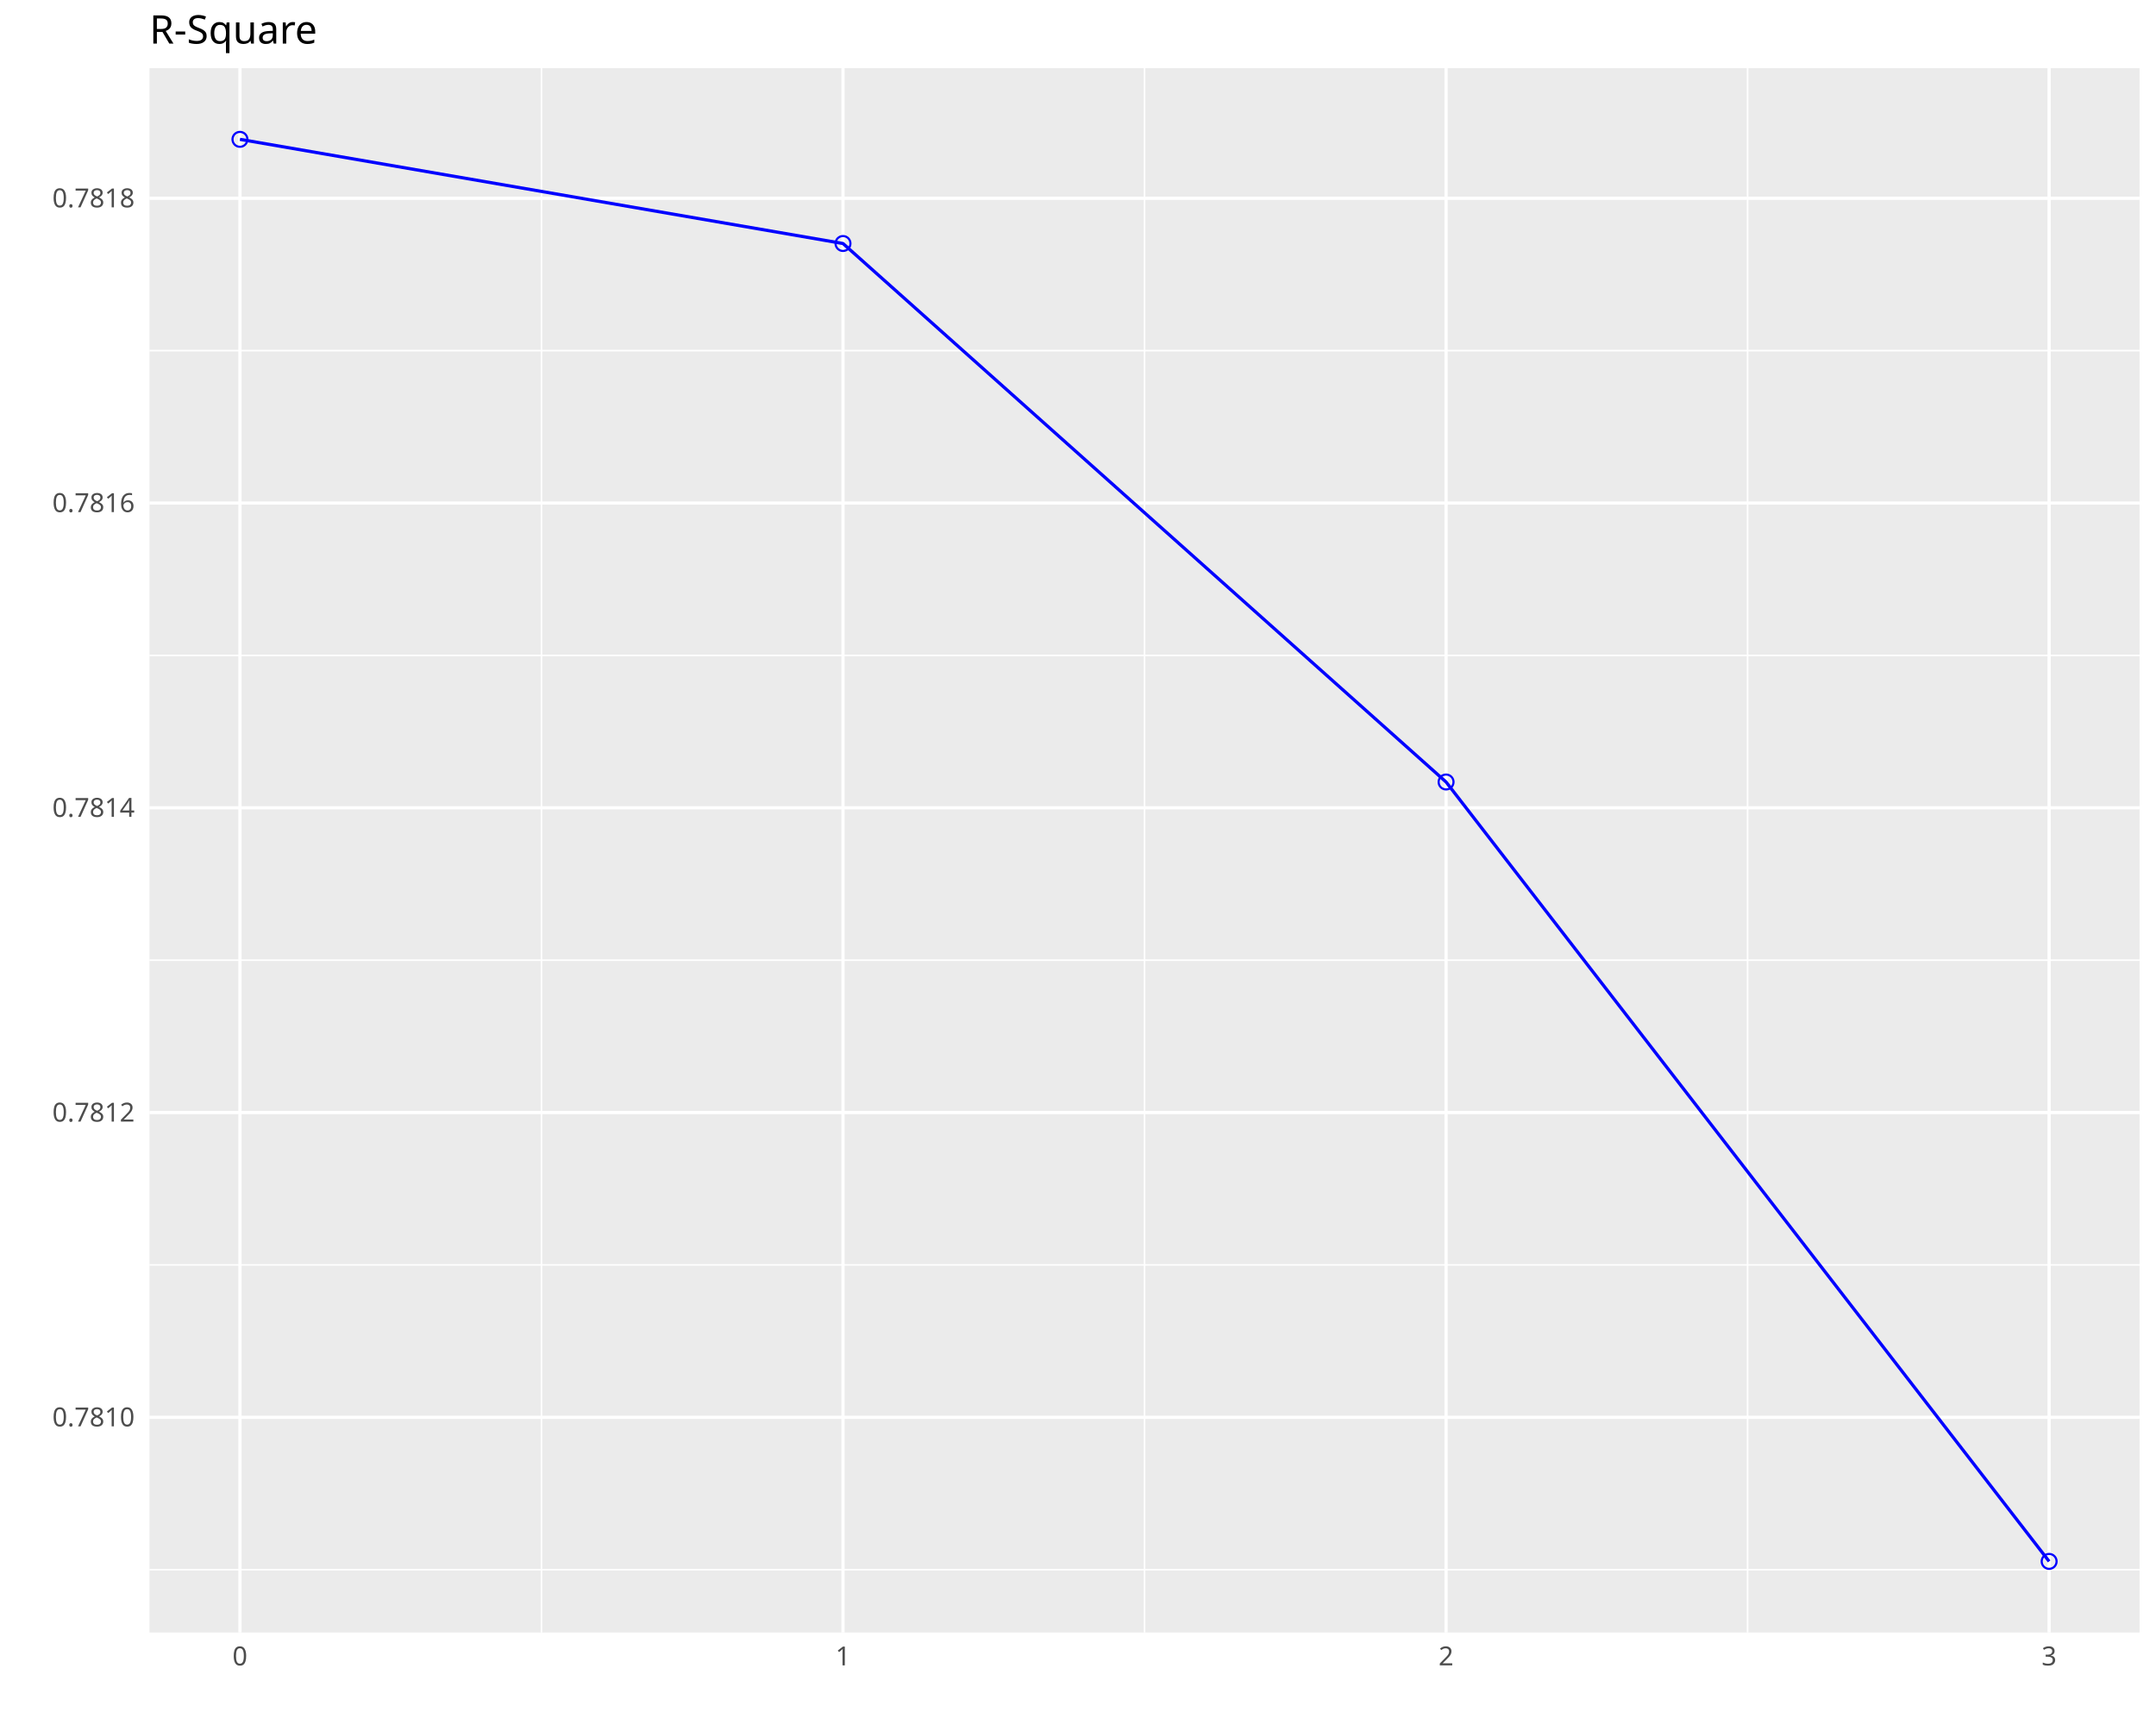
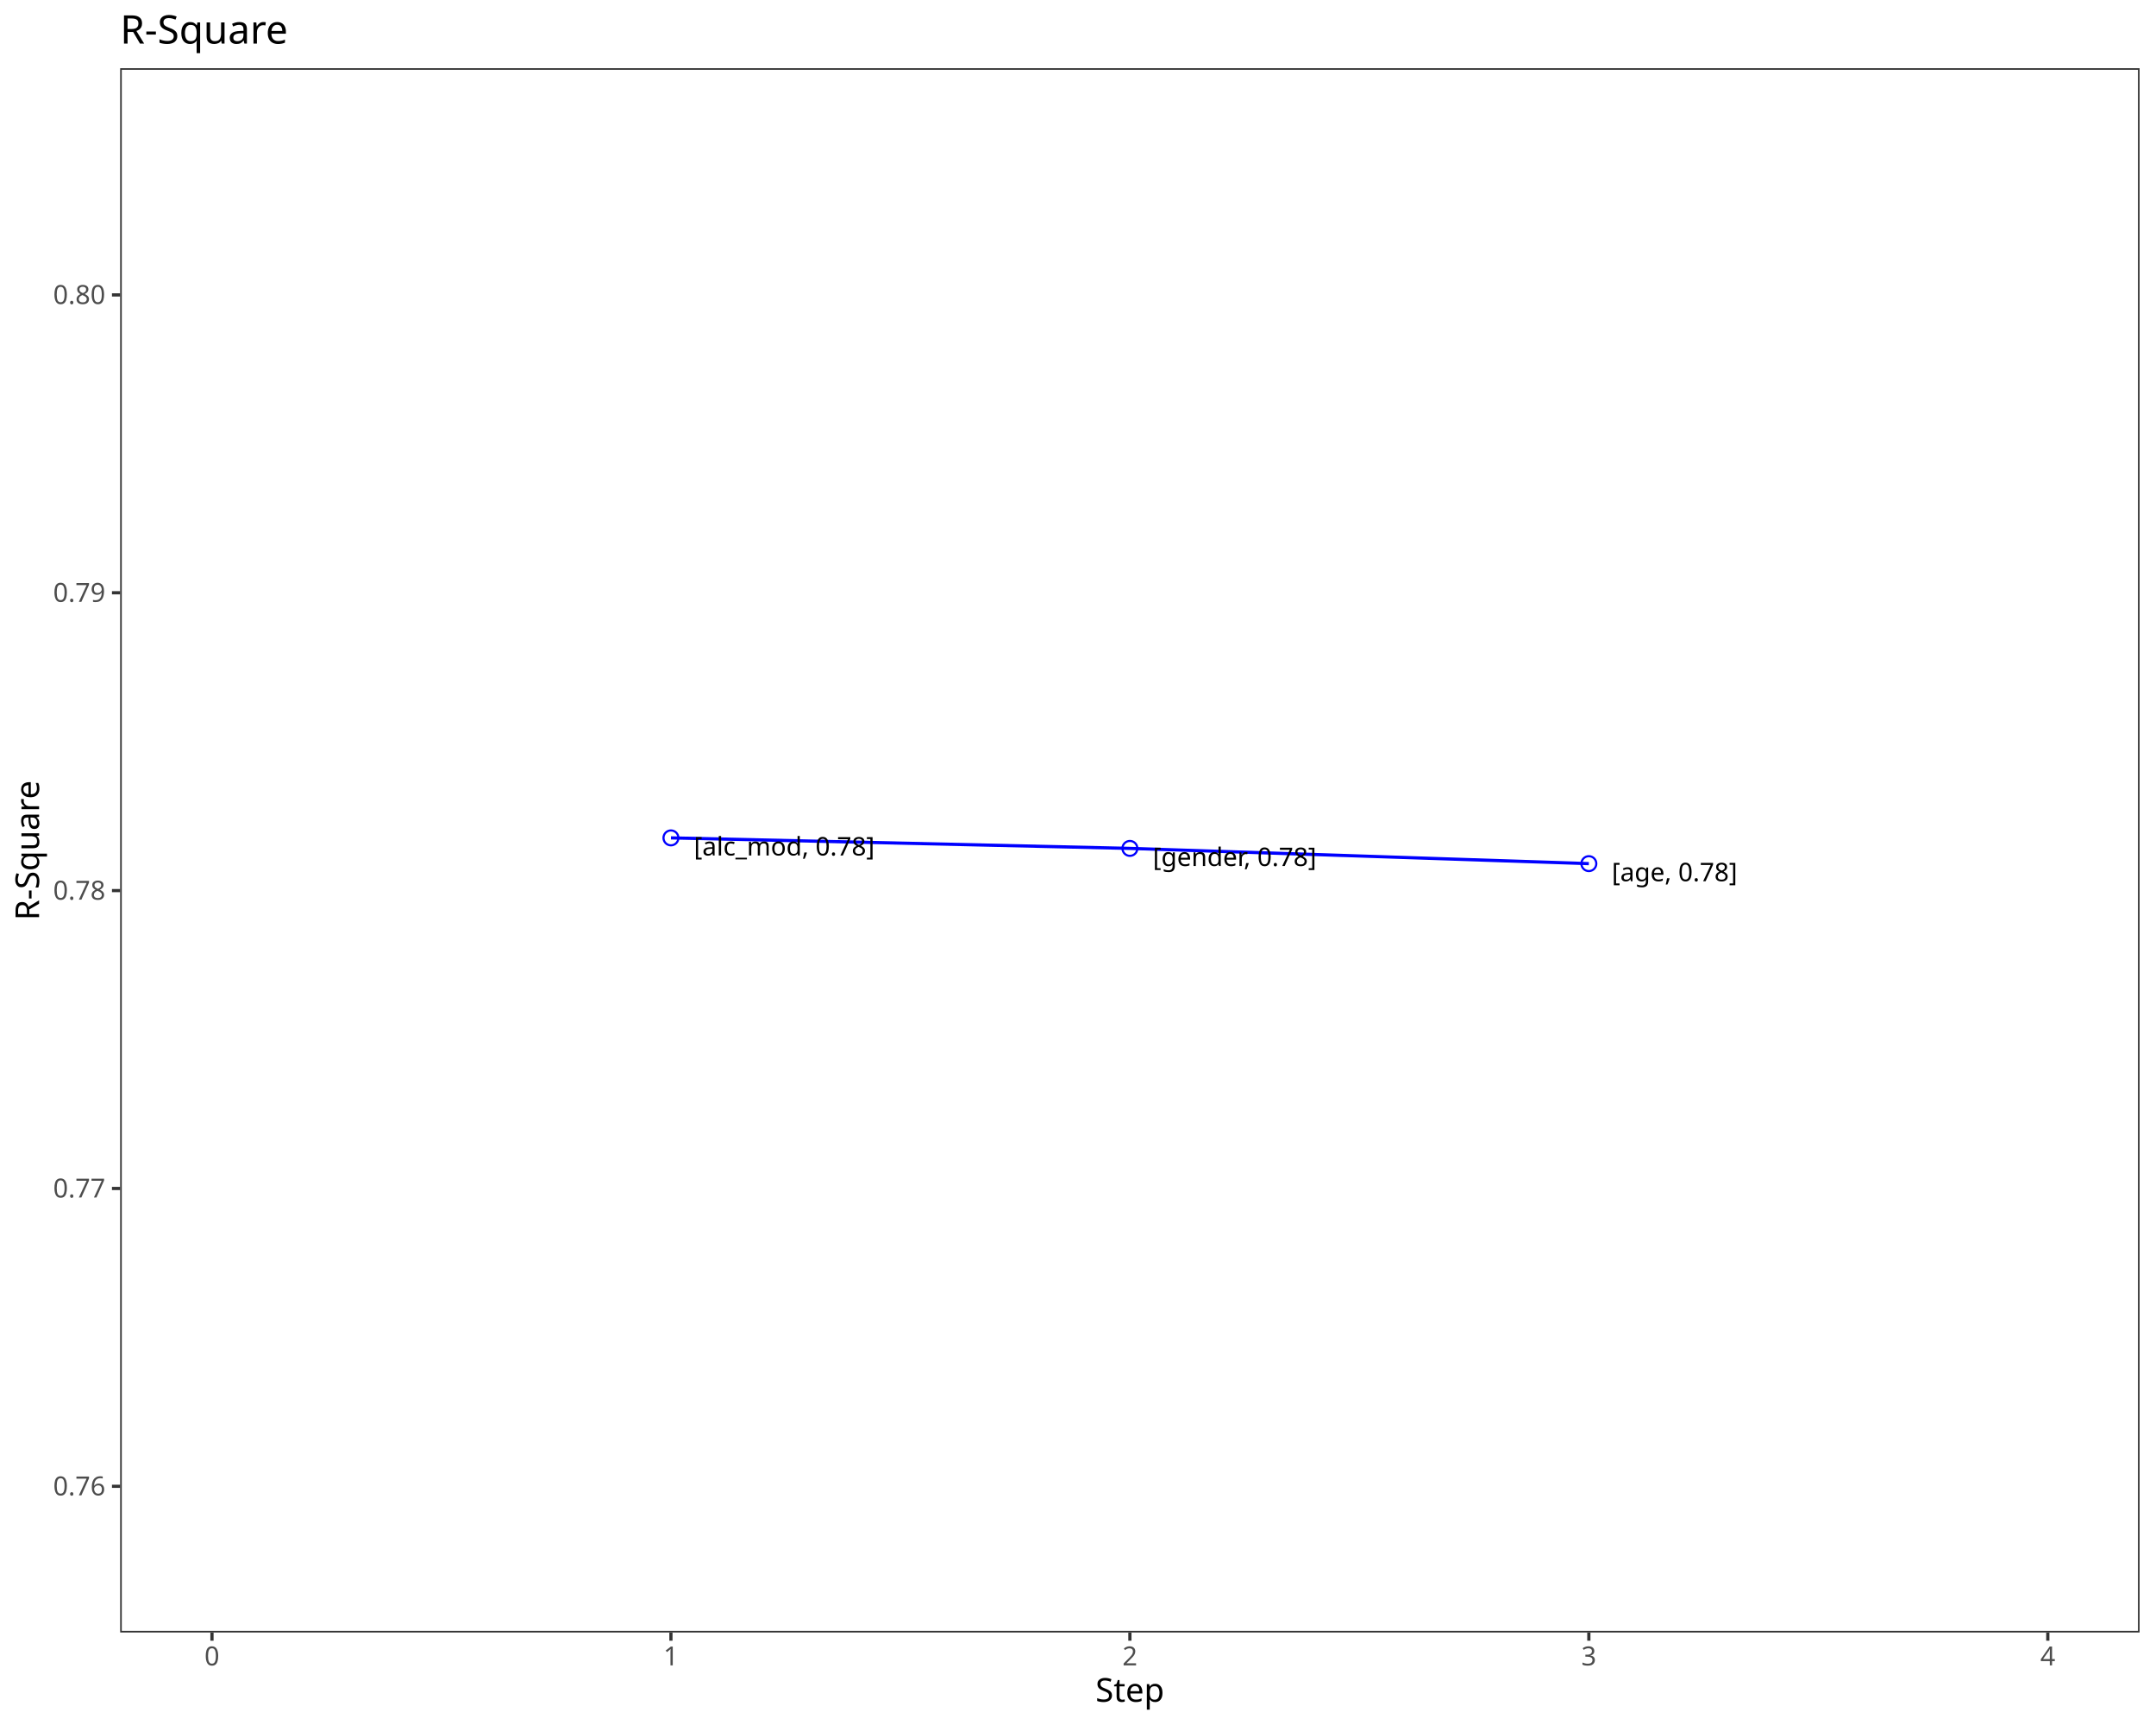
<svg xmlns="http://www.w3.org/2000/svg" class="svglite" data-engine-version="2.0" width="720.00pt" height="576.00pt" viewBox="0 0 720.00 576.00">
  <defs>
    <style type="text/css">
    .svglite line, .svglite polyline, .svglite polygon, .svglite path, .svglite rect, .svglite circle {
      fill: none;
      stroke: #000000;
      stroke-linecap: round;
      stroke-linejoin: round;
      stroke-miterlimit: 10.00;
    }
  </style>
  </defs>
  <rect width="100%" height="100%" style="stroke: none; fill: #FFFFFF;" />
  <defs>
    <clipPath id="cpMC4wMHw3MjAuMDB8MC4wMHw1NzYuMDA=">
      <rect x="0.00" y="0.00" width="720.00" height="576.00" />
    </clipPath>
  </defs>
  <g clip-path="url(#cpMC4wMHw3MjAuMDB8MC4wMHw1NzYuMDA=)">
    <rect x="0.00" y="0.00" width="720.00" height="576.00" style="stroke-width: 1.07; stroke: #FFFFFF; fill: #FFFFFF;" />
  </g>
  <defs>
-     <clipPath id="cpNDkuOTJ8NzE0LjUyfDIyLjc4fDU0NS4xMQ==">
-       <rect x="49.92" y="22.78" width="664.60" height="522.33" />
+     <clipPath id="cpNDAuMTN8NzE0LjUyfDIyLjc4fDU0NS4xMQ==">
+       <rect x="40.13" y="22.78" width="674.39" height="522.33" />
    </clipPath>
  </defs>
-   <g clip-path="url(#cpNDkuOTJ8NzE0LjUyfDIyLjc4fDU0NS4xMQ==)">
-     <rect x="49.92" y="22.78" width="664.60" height="522.33" style="stroke-width: 1.07; stroke: none; fill: #EBEBEB;" />
-     <polyline points="49.92,524.14 714.52,524.14 " style="stroke-width: 0.53; stroke: #FFFFFF; stroke-linecap: butt;" />
-     <polyline points="49.92,422.37 714.52,422.37 " style="stroke-width: 0.53; stroke: #FFFFFF; stroke-linecap: butt;" />
-     <polyline points="49.92,320.61 714.52,320.61 " style="stroke-width: 0.53; stroke: #FFFFFF; stroke-linecap: butt;" />
-     <polyline points="49.92,218.85 714.52,218.85 " style="stroke-width: 0.53; stroke: #FFFFFF; stroke-linecap: butt;" />
-     <polyline points="49.92,117.08 714.52,117.08 " style="stroke-width: 0.53; stroke: #FFFFFF; stroke-linecap: butt;" />
-     <polyline points="180.83,545.11 180.83,22.78 " style="stroke-width: 0.53; stroke: #FFFFFF; stroke-linecap: butt;" />
-     <polyline points="382.22,545.11 382.22,22.78 " style="stroke-width: 0.53; stroke: #FFFFFF; stroke-linecap: butt;" />
-     <polyline points="583.61,545.11 583.61,22.78 " style="stroke-width: 0.53; stroke: #FFFFFF; stroke-linecap: butt;" />
-     <polyline points="49.92,473.26 714.52,473.26 " style="stroke-width: 1.07; stroke: #FFFFFF; stroke-linecap: butt;" />
-     <polyline points="49.92,371.49 714.52,371.49 " style="stroke-width: 1.07; stroke: #FFFFFF; stroke-linecap: butt;" />
-     <polyline points="49.92,269.73 714.52,269.73 " style="stroke-width: 1.07; stroke: #FFFFFF; stroke-linecap: butt;" />
-     <polyline points="49.92,167.97 714.52,167.97 " style="stroke-width: 1.07; stroke: #FFFFFF; stroke-linecap: butt;" />
-     <polyline points="49.92,66.20 714.52,66.20 " style="stroke-width: 1.07; stroke: #FFFFFF; stroke-linecap: butt;" />
-     <polyline points="80.13,545.11 80.13,22.78 " style="stroke-width: 1.07; stroke: #FFFFFF; stroke-linecap: butt;" />
-     <polyline points="281.52,545.11 281.52,22.78 " style="stroke-width: 1.07; stroke: #FFFFFF; stroke-linecap: butt;" />
-     <polyline points="482.92,545.11 482.92,22.78 " style="stroke-width: 1.07; stroke: #FFFFFF; stroke-linecap: butt;" />
-     <polyline points="684.31,545.11 684.31,22.78 " style="stroke-width: 1.07; stroke: #FFFFFF; stroke-linecap: butt;" />
-     <polyline points="80.13,46.53 281.52,81.31 482.92,261.12 684.31,521.37 " style="stroke-width: 1.07; stroke: #0000FF; stroke-linecap: butt;" />
-     <circle cx="80.13" cy="46.53" r="2.49" style="stroke-width: 0.71; stroke: #0000FF;" />
-     <circle cx="281.52" cy="81.31" r="2.49" style="stroke-width: 0.71; stroke: #0000FF;" />
-     <circle cx="482.92" cy="261.12" r="2.49" style="stroke-width: 0.71; stroke: #0000FF;" />
-     <circle cx="684.31" cy="521.37" r="2.49" style="stroke-width: 0.71; stroke: #0000FF;" />
+   <g clip-path="url(#cpNDAuMTN8NzE0LjUyfDIyLjc4fDU0NS4xMQ==)">
+     <rect x="40.13" y="22.78" width="674.39" height="522.33" style="stroke-width: 1.07; stroke: none; fill: #FFFFFF;" />
+     <polyline points="224.06,279.78 377.33,283.29 530.60,288.38 " style="stroke-width: 1.07; stroke: #0000FF; stroke-linecap: butt;" />
+     <circle cx="224.06" cy="279.78" r="2.49" style="stroke-width: 0.71; stroke: #0000FF;" />
+     <circle cx="377.33" cy="283.29" r="2.49" style="stroke-width: 0.71; stroke: #0000FF;" />
+     <circle cx="530.60" cy="288.38" r="2.49" style="stroke-width: 0.71; stroke: #0000FF;" />
+     <text x="231.72" y="285.65" style="font-size: 8.54px; font-family: sans;" textLength="58.37px" lengthAdjust="spacingAndGlyphs">[alc_mod, 0.78]</text>
+     <text x="384.99" y="289.17" style="font-size: 8.54px; font-family: sans;" textLength="52.68px" lengthAdjust="spacingAndGlyphs">[gender, 0.78]</text>
+     <text x="538.26" y="294.25" style="font-size: 8.54px; font-family: sans;" textLength="40.34px" lengthAdjust="spacingAndGlyphs">[age, 0.78]</text>
+     <rect x="40.13" y="22.78" width="674.39" height="522.33" style="stroke-width: 1.07; stroke: #333333;" />
  </g>
  <g clip-path="url(#cpMC4wMHw3MjAuMDB8MC4wMHw1NzYuMDA=)">
-     <text x="44.99" y="476.28" text-anchor="end" style="font-size: 8.80px; fill: #4D4D4D; font-family: sans;" textLength="26.92px" lengthAdjust="spacingAndGlyphs">0.7810</text>
-     <text x="44.99" y="374.52" text-anchor="end" style="font-size: 8.80px; fill: #4D4D4D; font-family: sans;" textLength="26.92px" lengthAdjust="spacingAndGlyphs">0.7812</text>
-     <text x="44.99" y="272.76" text-anchor="end" style="font-size: 8.80px; fill: #4D4D4D; font-family: sans;" textLength="26.92px" lengthAdjust="spacingAndGlyphs">0.7814</text>
-     <text x="44.99" y="170.99" text-anchor="end" style="font-size: 8.80px; fill: #4D4D4D; font-family: sans;" textLength="26.92px" lengthAdjust="spacingAndGlyphs">0.7816</text>
-     <text x="44.99" y="69.23" text-anchor="end" style="font-size: 8.80px; fill: #4D4D4D; font-family: sans;" textLength="26.92px" lengthAdjust="spacingAndGlyphs">0.7818</text>
-     <text x="80.13" y="556.10" text-anchor="middle" style="font-size: 8.80px; fill: #4D4D4D; font-family: sans;" textLength="4.89px" lengthAdjust="spacingAndGlyphs">0</text>
-     <text x="281.52" y="556.10" text-anchor="middle" style="font-size: 8.80px; fill: #4D4D4D; font-family: sans;" textLength="4.89px" lengthAdjust="spacingAndGlyphs">1</text>
-     <text x="482.92" y="556.10" text-anchor="middle" style="font-size: 8.80px; fill: #4D4D4D; font-family: sans;" textLength="4.89px" lengthAdjust="spacingAndGlyphs">2</text>
-     <text x="684.31" y="556.10" text-anchor="middle" style="font-size: 8.80px; fill: #4D4D4D; font-family: sans;" textLength="4.89px" lengthAdjust="spacingAndGlyphs">3</text>
-     <text x="49.92" y="14.56" style="font-size: 13.20px; font-family: sans;" textLength="56.50px" lengthAdjust="spacingAndGlyphs">R-Square</text>
+     <text x="35.20" y="499.32" text-anchor="end" style="font-size: 8.80px; fill: #4D4D4D; font-family: sans;" textLength="17.13px" lengthAdjust="spacingAndGlyphs">0.76</text>
+     <text x="35.20" y="399.86" text-anchor="end" style="font-size: 8.80px; fill: #4D4D4D; font-family: sans;" textLength="17.13px" lengthAdjust="spacingAndGlyphs">0.77</text>
+     <text x="35.20" y="300.41" text-anchor="end" style="font-size: 8.80px; fill: #4D4D4D; font-family: sans;" textLength="17.13px" lengthAdjust="spacingAndGlyphs">0.78</text>
+     <text x="35.20" y="200.96" text-anchor="end" style="font-size: 8.80px; fill: #4D4D4D; font-family: sans;" textLength="17.13px" lengthAdjust="spacingAndGlyphs">0.79</text>
+     <text x="35.20" y="101.50" text-anchor="end" style="font-size: 8.80px; fill: #4D4D4D; font-family: sans;" textLength="17.13px" lengthAdjust="spacingAndGlyphs">0.80</text>
+     <polyline points="37.39,496.29 40.13,496.29 " style="stroke-width: 1.07; stroke: #333333; stroke-linecap: butt;" />
+     <polyline points="37.39,396.84 40.13,396.84 " style="stroke-width: 1.07; stroke: #333333; stroke-linecap: butt;" />
+     <polyline points="37.39,297.38 40.13,297.38 " style="stroke-width: 1.07; stroke: #333333; stroke-linecap: butt;" />
+     <polyline points="37.39,197.93 40.13,197.93 " style="stroke-width: 1.07; stroke: #333333; stroke-linecap: butt;" />
+     <polyline points="37.39,98.47 40.13,98.47 " style="stroke-width: 1.07; stroke: #333333; stroke-linecap: butt;" />
+     <polyline points="70.79,547.85 70.79,545.11 " style="stroke-width: 1.07; stroke: #333333; stroke-linecap: butt;" />
+     <polyline points="224.06,547.85 224.06,545.11 " style="stroke-width: 1.07; stroke: #333333; stroke-linecap: butt;" />
+     <polyline points="377.33,547.85 377.33,545.11 " style="stroke-width: 1.07; stroke: #333333; stroke-linecap: butt;" />
+     <polyline points="530.60,547.85 530.60,545.11 " style="stroke-width: 1.07; stroke: #333333; stroke-linecap: butt;" />
+     <polyline points="683.87,547.85 683.87,545.11 " style="stroke-width: 1.07; stroke: #333333; stroke-linecap: butt;" />
+     <text x="70.79" y="556.10" text-anchor="middle" style="font-size: 8.80px; fill: #4D4D4D; font-family: sans;" textLength="4.89px" lengthAdjust="spacingAndGlyphs">0</text>
+     <text x="224.06" y="556.10" text-anchor="middle" style="font-size: 8.80px; fill: #4D4D4D; font-family: sans;" textLength="4.89px" lengthAdjust="spacingAndGlyphs">1</text>
+     <text x="377.33" y="556.10" text-anchor="middle" style="font-size: 8.80px; fill: #4D4D4D; font-family: sans;" textLength="4.89px" lengthAdjust="spacingAndGlyphs">2</text>
+     <text x="530.60" y="556.10" text-anchor="middle" style="font-size: 8.80px; fill: #4D4D4D; font-family: sans;" textLength="4.89px" lengthAdjust="spacingAndGlyphs">3</text>
+     <text x="683.87" y="556.10" text-anchor="middle" style="font-size: 8.80px; fill: #4D4D4D; font-family: sans;" textLength="4.89px" lengthAdjust="spacingAndGlyphs">4</text>
+     <text x="377.33" y="568.24" text-anchor="middle" style="font-size: 11.00px; font-family: sans;" textLength="22.63px" lengthAdjust="spacingAndGlyphs">Step</text>
+     <text transform="translate(13.05,283.95) rotate(-90)" text-anchor="middle" style="font-size: 11.00px; font-family: sans;" textLength="47.08px" lengthAdjust="spacingAndGlyphs">R-Square</text>
+     <text x="40.13" y="14.56" style="font-size: 13.20px; font-family: sans;" textLength="56.50px" lengthAdjust="spacingAndGlyphs">R-Square</text>
  </g>
</svg>
